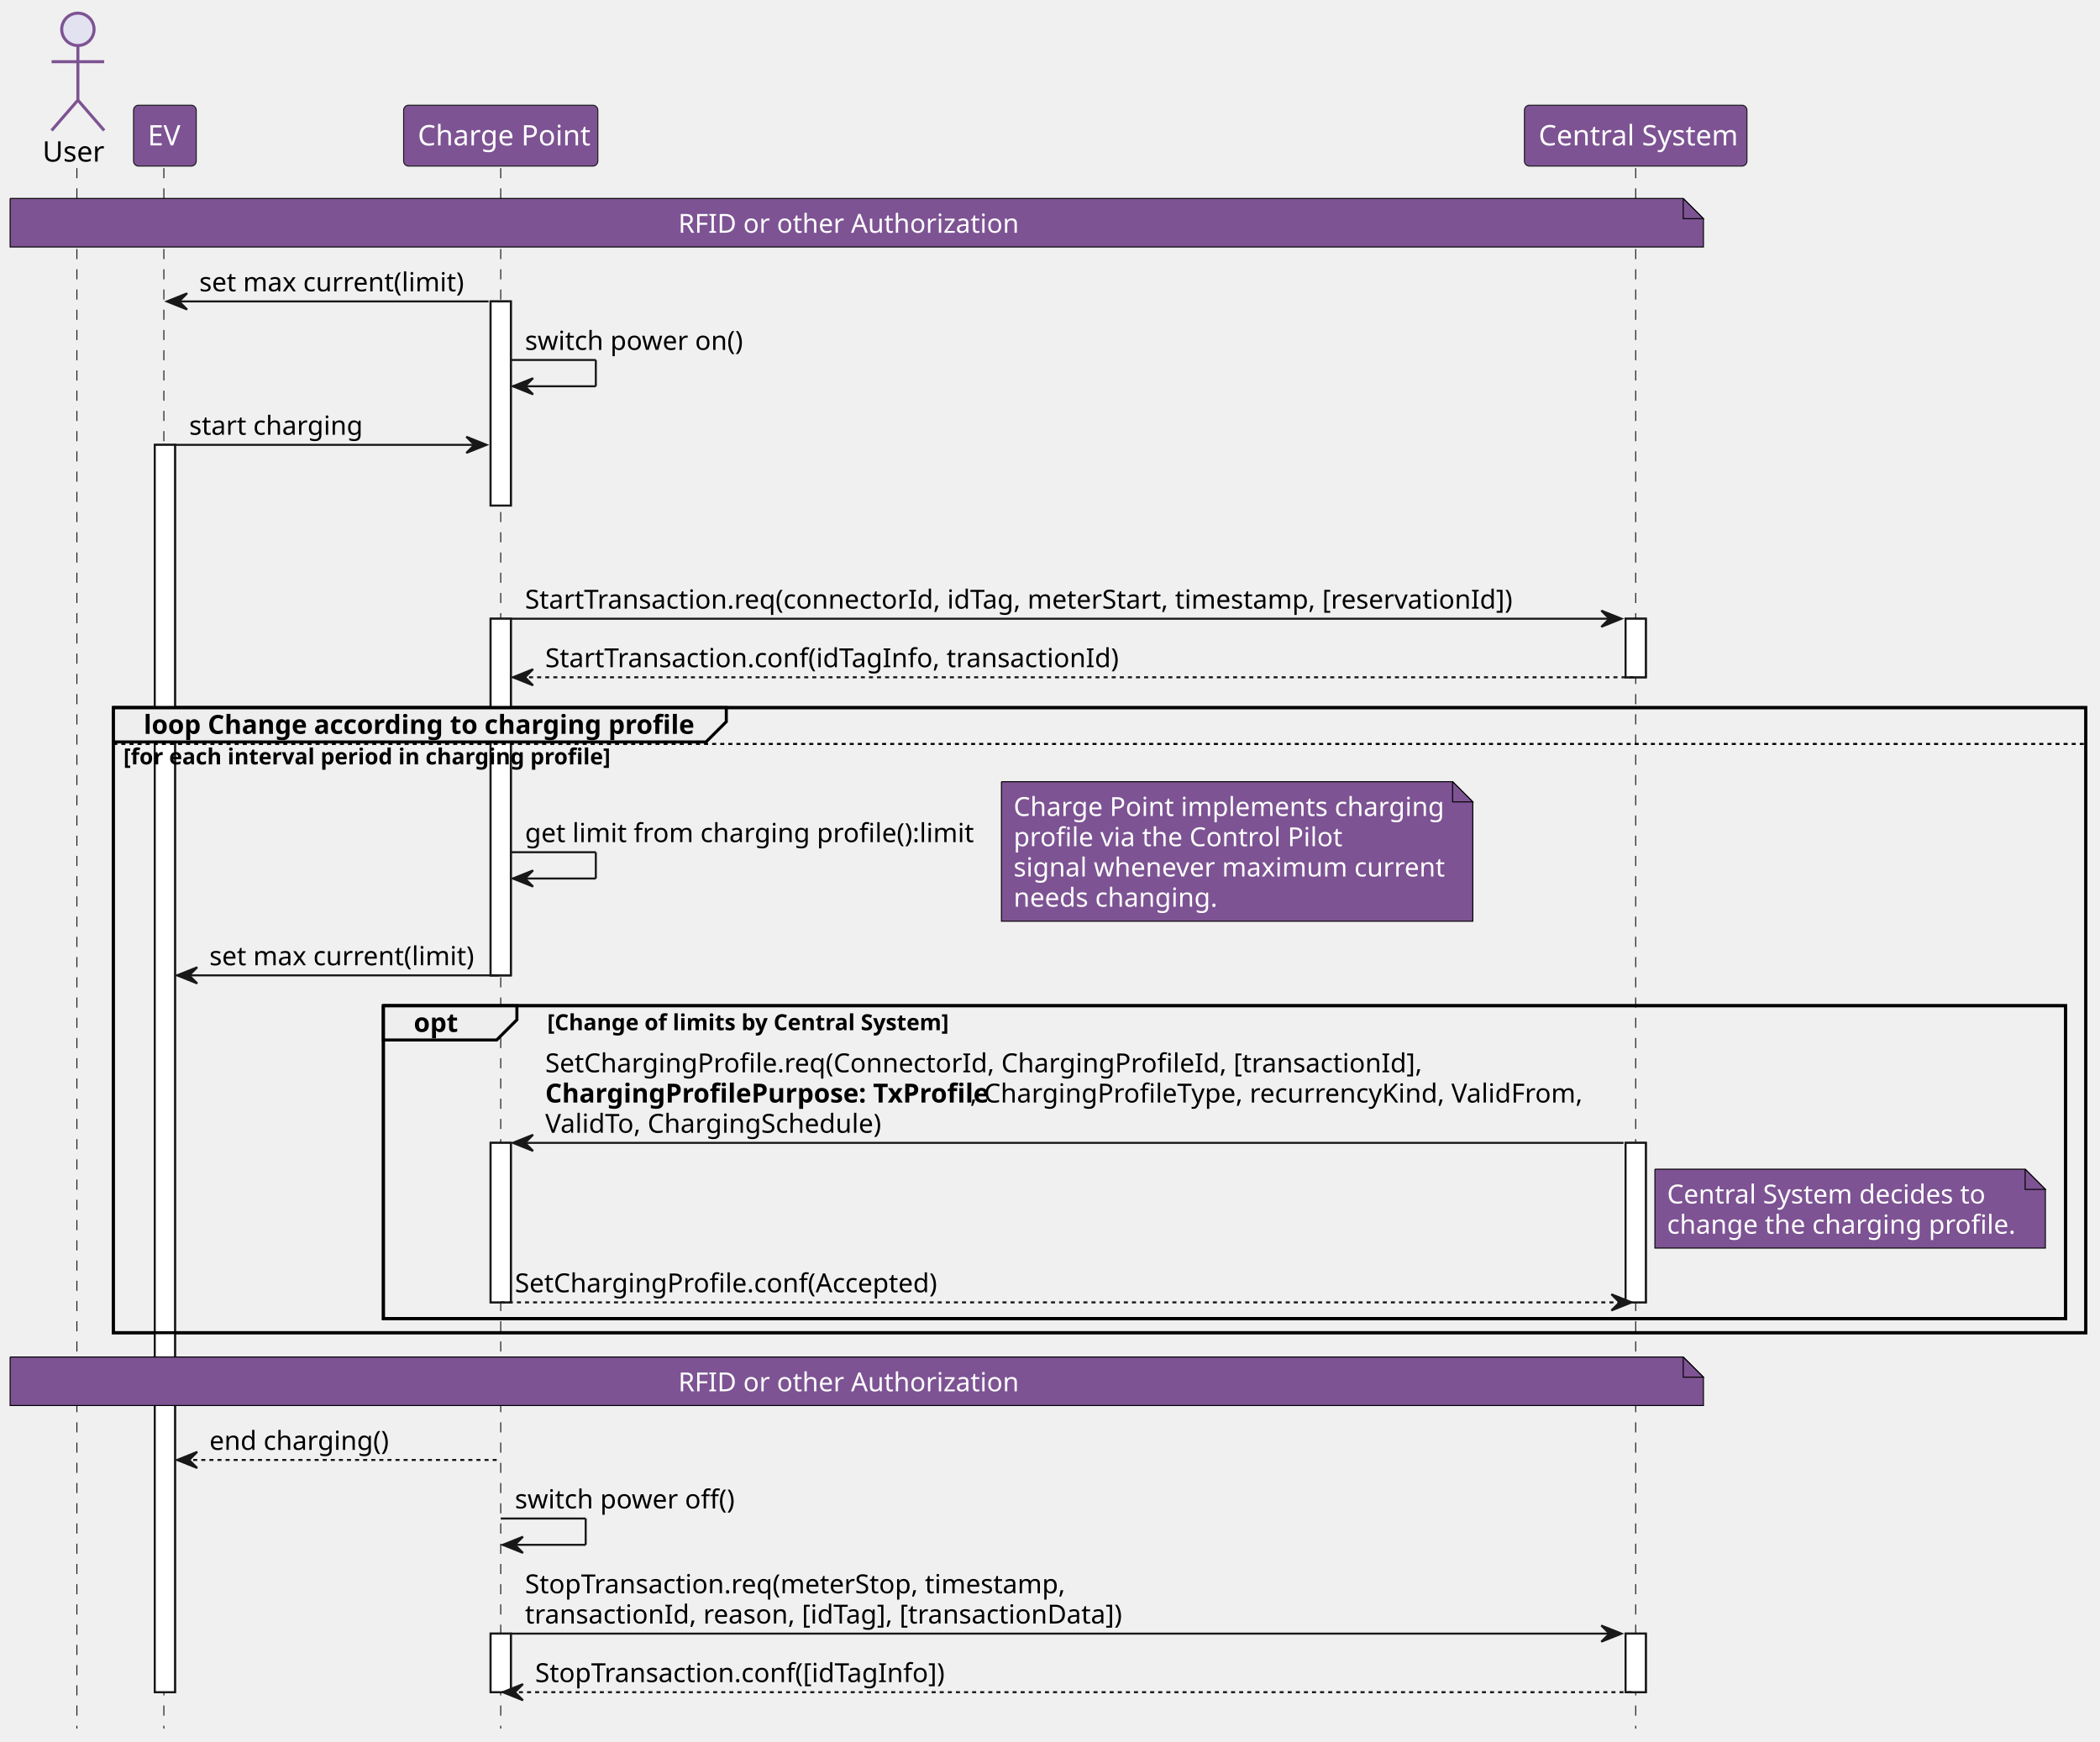
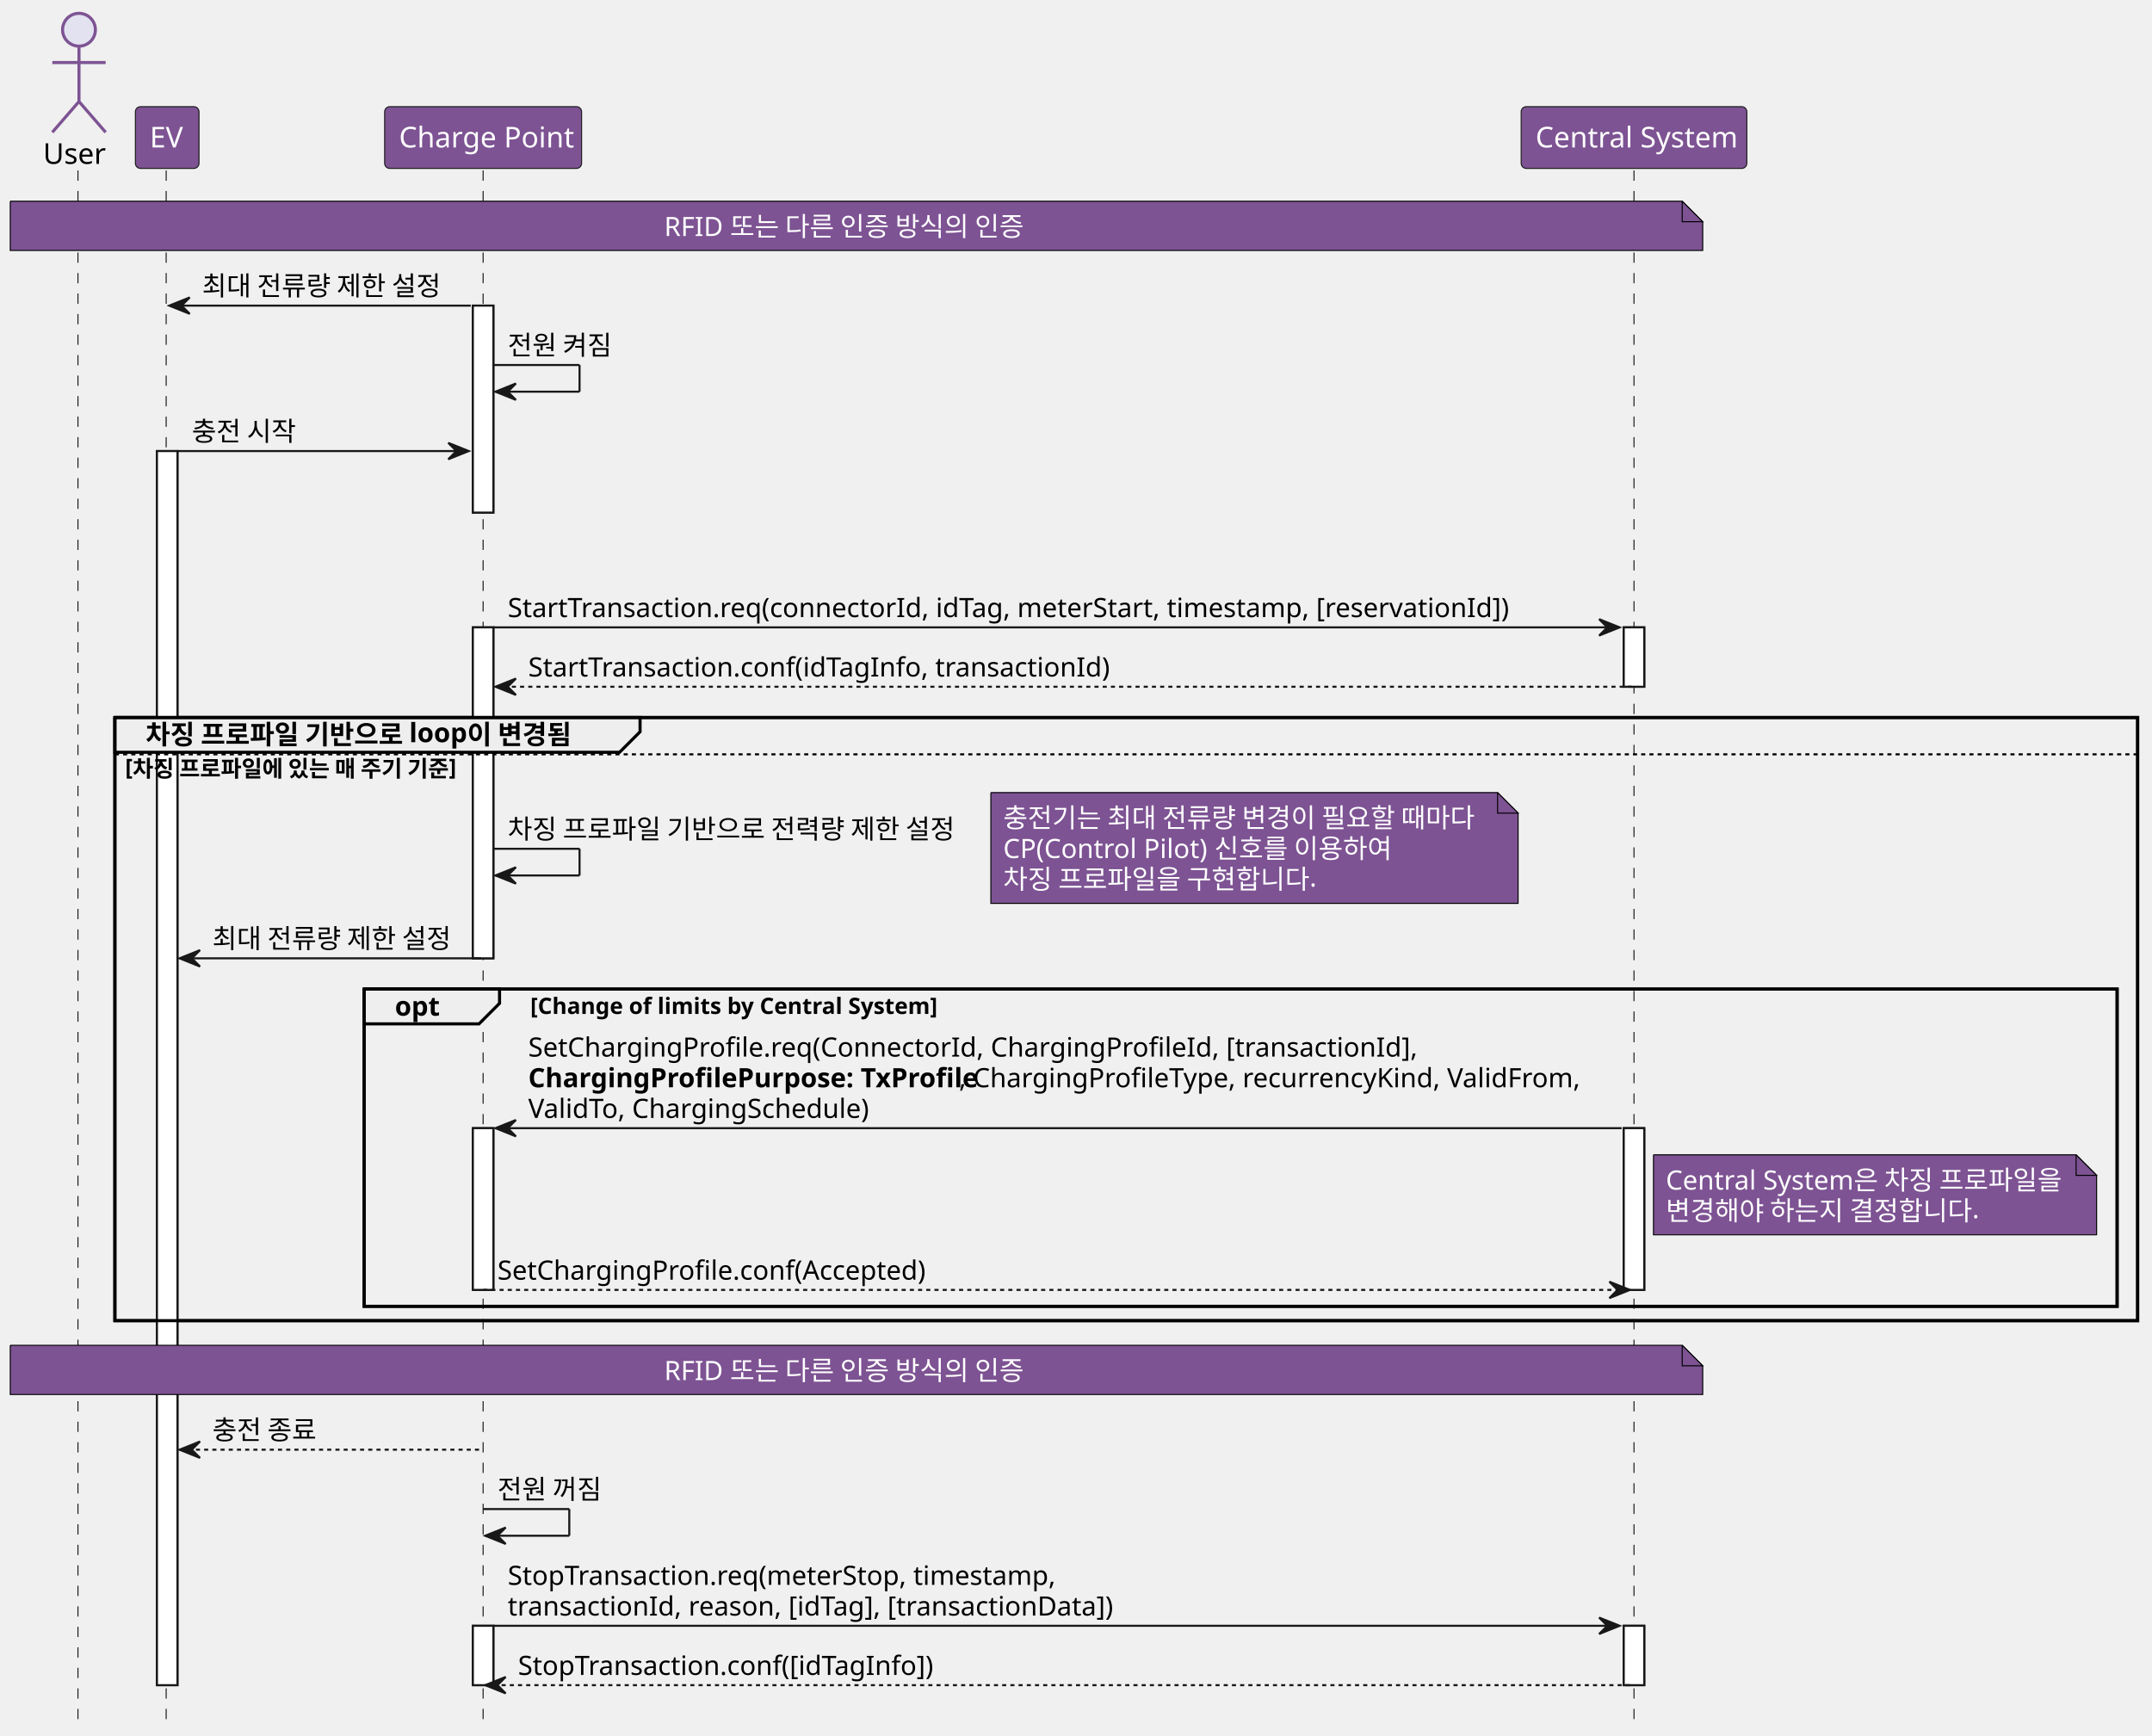
- <svg xmlns="http://www.w3.org/2000/svg" contentStyleType="text/css" height="861px" preserveAspectRatio="none" style="width:1038px;height:861px;background:#FFFFFF;" version="1.1" viewBox="0 0 1038 861" width="1038px" zoomAndPan="magnify">
+ <svg xmlns="http://www.w3.org/2000/svg" contentStyleType="text/css" height="846px" preserveAspectRatio="none" style="width:1049px;height:846px;background:#FFFFFF;" version="1.1" viewBox="0 0 1049 846" width="1049px" zoomAndPan="magnify">
  <defs />
  <g>
-     <rect fill="#FFFFFF" height="616.6" style="stroke:#181818;stroke-width:1.0;" width="10" x="76.5" y="219.9" />
-     <rect fill="#FFFFFF" height="100.9" style="stroke:#181818;stroke-width:1.0;" width="10" x="242.5" y="149" />
-     <rect fill="#FFFFFF" height="176.3" style="stroke:#181818;stroke-width:1.0;" width="10" x="242.5" y="305.85" />
-     <rect fill="#FFFFFF" height="78.85" style="stroke:#181818;stroke-width:1.0;" width="10" x="242.5" y="564.95" />
-     <rect fill="#FFFFFF" height="28.95" style="stroke:#181818;stroke-width:1.0;" width="10" x="242.5" y="807.55" />
-     <rect fill="#FFFFFF" height="28.95" style="stroke:#181818;stroke-width:1.0;" width="10" x="803.5" y="305.85" />
-     <rect fill="#FFFFFF" height="78.85" style="stroke:#181818;stroke-width:1.0;" width="10" x="803.5" y="564.95" />
-     <rect fill="#FFFFFF" height="28.95" style="stroke:#181818;stroke-width:1.0;" width="10" x="803.5" y="807.55" />
-     <rect fill="none" height="309" style="stroke:#000000;stroke-width:1.5;" width="975" x="56" y="349.8" />
-     <rect fill="none" height="154.65" style="stroke:#000000;stroke-width:1.5;" width="831.5" x="189.5" y="497.15" />
-     <line style="stroke:#181818;stroke-width:0.5;stroke-dasharray:5.0,5.0;" x1="38" x2="38" y1="83.1" y2="854.5" />
-     <line style="stroke:#181818;stroke-width:0.5;stroke-dasharray:5.0,5.0;" x1="81" x2="81" y1="83.1" y2="854.5" />
-     <line style="stroke:#181818;stroke-width:0.5;stroke-dasharray:5.0,5.0;" x1="247.5" x2="247.5" y1="83.1" y2="854.5" />
-     <line style="stroke:#181818;stroke-width:0.5;stroke-dasharray:5.0,5.0;" x1="808.5" x2="808.5" y1="83.1" y2="854.5" />
+     <rect fill="#FFFFFF" height="601.65" style="stroke:#181818;stroke-width:1.0;" width="10" x="76.5" y="219.9" />
+     <rect fill="#FFFFFF" height="100.9" style="stroke:#181818;stroke-width:1.0;" width="10" x="230.5" y="149" />
+     <rect fill="#FFFFFF" height="161.35" style="stroke:#181818;stroke-width:1.0;" width="10" x="230.5" y="305.85" />
+     <rect fill="#FFFFFF" height="78.85" style="stroke:#181818;stroke-width:1.0;" width="10" x="230.5" y="550" />
+     <rect fill="#FFFFFF" height="28.95" style="stroke:#181818;stroke-width:1.0;" width="10" x="230.5" y="792.6" />
+     <rect fill="#FFFFFF" height="28.95" style="stroke:#181818;stroke-width:1.0;" width="10" x="791.5" y="305.85" />
+     <rect fill="#FFFFFF" height="78.85" style="stroke:#181818;stroke-width:1.0;" width="10" x="791.5" y="550" />
+     <rect fill="#FFFFFF" height="28.95" style="stroke:#181818;stroke-width:1.0;" width="10" x="791.5" y="792.6" />
+     <rect fill="none" height="294.05" style="stroke:#000000;stroke-width:1.5;" width="986" x="56" y="349.8" />
+     <rect fill="none" height="154.65" style="stroke:#000000;stroke-width:1.5;" width="854.5" x="177.5" y="482.2" />
+     <line style="stroke:#181818;stroke-width:0.5;stroke-dasharray:5.0,5.0;" x1="38" x2="38" y1="83.1" y2="839.55" />
+     <line style="stroke:#181818;stroke-width:0.5;stroke-dasharray:5.0,5.0;" x1="81" x2="81" y1="83.1" y2="839.55" />
+     <line style="stroke:#181818;stroke-width:0.5;stroke-dasharray:5.0,5.0;" x1="235.5" x2="235.5" y1="83.1" y2="839.55" />
+     <line style="stroke:#181818;stroke-width:0.5;stroke-dasharray:5.0,5.0;" x1="796.5" x2="796.5" y1="83.1" y2="839.55" />
    <text fill="#000000" font-family="NanumGothic" font-size="14" lengthAdjust="spacing" textLength="29" x="21" y="79.88">User</text>
    <ellipse cx="38.5" cy="14.5" fill="#E2E2F0" rx="8" ry="8" style="stroke:#7D5393;stroke-width:1.5;" />
    <path d="M38.5,22.5 L38.5,49.5 M25.5,30.5 L51.5,30.5 M38.5,49.5 L25.5,64.5 M38.5,49.5 L51.5,64.5 " fill="none" style="stroke:#7D5393;stroke-width:1.5;" />
    <rect fill="#7D5393" height="30.1" rx="2.5" ry="2.5" style="stroke:#181818;stroke-width:0.5;" width="31" x="66" y="52" />
    <text fill="#FFFFFF" font-family="NanumGothic" font-size="14" lengthAdjust="spacing" textLength="17" x="73" y="71.88">EV</text>
-     <rect fill="#7D5393" height="30.1" rx="2.5" ry="2.5" style="stroke:#181818;stroke-width:0.5;" width="96" x="199.5" y="52" />
-     <text fill="#FFFFFF" font-family="NanumGothic" font-size="14" lengthAdjust="spacing" textLength="82" x="206.5" y="71.88">Charge Point</text>
-     <rect fill="#7D5393" height="30.1" rx="2.5" ry="2.5" style="stroke:#181818;stroke-width:0.5;" width="110" x="753.5" y="52" />
-     <text fill="#FFFFFF" font-family="NanumGothic" font-size="14" lengthAdjust="spacing" textLength="96" x="760.5" y="71.88">Central System</text>
-     <rect fill="#FFFFFF" height="616.6" style="stroke:#181818;stroke-width:1.0;" width="10" x="76.5" y="219.9" />
-     <rect fill="#FFFFFF" height="100.9" style="stroke:#181818;stroke-width:1.0;" width="10" x="242.5" y="149" />
-     <rect fill="#FFFFFF" height="176.3" style="stroke:#181818;stroke-width:1.0;" width="10" x="242.5" y="305.85" />
-     <rect fill="#FFFFFF" height="78.85" style="stroke:#181818;stroke-width:1.0;" width="10" x="242.5" y="564.95" />
-     <rect fill="#FFFFFF" height="28.95" style="stroke:#181818;stroke-width:1.0;" width="10" x="242.5" y="807.55" />
-     <rect fill="#FFFFFF" height="28.95" style="stroke:#181818;stroke-width:1.0;" width="10" x="803.5" y="305.85" />
-     <rect fill="#FFFFFF" height="78.85" style="stroke:#181818;stroke-width:1.0;" width="10" x="803.5" y="564.95" />
-     <rect fill="#FFFFFF" height="28.95" style="stroke:#181818;stroke-width:1.0;" width="10" x="803.5" y="807.55" />
-     <path d="M5,98.1 L5,122.1 L842,122.1 L842,108.1 L832,98.1 L5,98.1 " fill="#7D5393" style="stroke:#000000;stroke-width:0.5;" />
-     <path d="M832,98.1 L832,108.1 L842,108.1 L832,98.1 " fill="#7D5393" style="stroke:#000000;stroke-width:0.5;" />
-     <text fill="#FFFFFF" font-family="NanumGothic" font-size="13" lengthAdjust="spacing" textLength="168" x="335.25" y="115.06">RFID or other Authorization</text>
+     <rect fill="#7D5393" height="30.1" rx="2.5" ry="2.5" style="stroke:#181818;stroke-width:0.5;" width="96" x="187.5" y="52" />
+     <text fill="#FFFFFF" font-family="NanumGothic" font-size="14" lengthAdjust="spacing" textLength="82" x="194.5" y="71.88">Charge Point</text>
+     <rect fill="#7D5393" height="30.1" rx="2.5" ry="2.5" style="stroke:#181818;stroke-width:0.5;" width="110" x="741.5" y="52" />
+     <text fill="#FFFFFF" font-family="NanumGothic" font-size="14" lengthAdjust="spacing" textLength="96" x="748.5" y="71.88">Central System</text>
+     <rect fill="#FFFFFF" height="601.65" style="stroke:#181818;stroke-width:1.0;" width="10" x="76.5" y="219.9" />
+     <rect fill="#FFFFFF" height="100.9" style="stroke:#181818;stroke-width:1.0;" width="10" x="230.5" y="149" />
+     <rect fill="#FFFFFF" height="161.35" style="stroke:#181818;stroke-width:1.0;" width="10" x="230.5" y="305.85" />
+     <rect fill="#FFFFFF" height="78.85" style="stroke:#181818;stroke-width:1.0;" width="10" x="230.5" y="550" />
+     <rect fill="#FFFFFF" height="28.95" style="stroke:#181818;stroke-width:1.0;" width="10" x="230.5" y="792.6" />
+     <rect fill="#FFFFFF" height="28.95" style="stroke:#181818;stroke-width:1.0;" width="10" x="791.5" y="305.85" />
+     <rect fill="#FFFFFF" height="78.85" style="stroke:#181818;stroke-width:1.0;" width="10" x="791.5" y="550" />
+     <rect fill="#FFFFFF" height="28.95" style="stroke:#181818;stroke-width:1.0;" width="10" x="791.5" y="792.6" />
+     <path d="M5,98.1 L5,122.1 L830,122.1 L830,108.1 L820,98.1 L5,98.1 " fill="#7D5393" style="stroke:#000000;stroke-width:0.5;" />
+     <path d="M820,98.1 L820,108.1 L830,108.1 L820,98.1 " fill="#7D5393" style="stroke:#000000;stroke-width:0.5;" />
+     <text fill="#FFFFFF" font-family="NanumGothic" font-size="13" lengthAdjust="spacing" textLength="179" x="323.75" y="115.06">RFID 또는 다른 인증 방식의 인증</text>
    <polygon fill="#181818" points="92.5,145,82.5,149,92.5,153,88.5,149" style="stroke:#181818;stroke-width:1.0;" />
-     <line style="stroke:#181818;stroke-width:1.0;" x1="86.5" x2="241.5" y1="149" y2="149" />
-     <text fill="#000000" font-family="NanumGothic" font-size="13" lengthAdjust="spacing" textLength="132" x="98.5" y="144.01">set max current(limit)</text>
-     <line style="stroke:#181818;stroke-width:1.0;" x1="252.5" x2="294.5" y1="177.95" y2="177.95" />
-     <line style="stroke:#181818;stroke-width:1.0;" x1="294.5" x2="294.5" y1="177.95" y2="190.95" />
-     <line style="stroke:#181818;stroke-width:1.0;" x1="253.5" x2="294.5" y1="190.95" y2="190.95" />
-     <polygon fill="#181818" points="263.5,186.95,253.5,190.95,263.5,194.95,259.5,190.95" style="stroke:#181818;stroke-width:1.0;" />
-     <text fill="#000000" font-family="NanumGothic" font-size="13" lengthAdjust="spacing" textLength="112" x="259.5" y="172.96">switch power on()</text>
-     <polygon fill="#181818" points="230.5,215.9,240.5,219.9,230.5,223.9,234.5,219.9" style="stroke:#181818;stroke-width:1.0;" />
-     <line style="stroke:#181818;stroke-width:1.0;" x1="86.5" x2="236.5" y1="219.9" y2="219.9" />
-     <text fill="#000000" font-family="NanumGothic" font-size="13" lengthAdjust="spacing" textLength="85" x="93.5" y="214.91">start charging</text>
-     <polygon fill="#181818" points="791.5,301.85,801.5,305.85,791.5,309.85,795.5,305.85" style="stroke:#181818;stroke-width:1.0;" />
-     <line style="stroke:#181818;stroke-width:1.0;" x1="252.5" x2="797.5" y1="305.85" y2="305.85" />
-     <text fill="#000000" font-family="NanumGothic" font-size="13" lengthAdjust="spacing" textLength="488" x="259.5" y="300.86">StartTransaction.req(connectorId, idTag, meterStart, timestamp, [reservationId])</text>
-     <polygon fill="#181818" points="263.5,330.8,253.5,334.8,263.5,338.8,259.5,334.8" style="stroke:#181818;stroke-width:1.0;" />
-     <line style="stroke:#181818;stroke-width:1.0;stroke-dasharray:2.0,2.0;" x1="257.5" x2="807.5" y1="334.8" y2="334.8" />
-     <text fill="#000000" font-family="NanumGothic" font-size="13" lengthAdjust="spacing" textLength="284" x="269.5" y="329.81">StartTransaction.conf(idTagInfo, transactionId)</text>
-     <path d="M56,349.8 L359,349.8 L359,356.75 L349,366.75 L56,366.75 L56,349.8 " fill="#EEEEEE" style="stroke:#000000;stroke-width:1.5;" />
-     <rect fill="none" height="309" style="stroke:#000000;stroke-width:1.5;" width="975" x="56" y="349.8" />
-     <text fill="#000000" font-family="NanumGothic" font-size="13" font-weight="bold" lengthAdjust="spacing" textLength="258" x="71" y="362.76">loop Change according to charging profile</text>
-     <line style="stroke:#000000;stroke-width:1.0;stroke-dasharray:2.0,2.0;" x1="56" x2="1031" y1="367.75" y2="367.75" />
-     <text fill="#000000" font-family="NanumGothic" font-size="11" font-weight="bold" lengthAdjust="spacing" textLength="227" x="61" y="377.87">[for each interval period in charging profile]</text>
-     <line style="stroke:#181818;stroke-width:1.0;" x1="252.5" x2="294.5" y1="421.275" y2="421.275" />
-     <line style="stroke:#181818;stroke-width:1.0;" x1="294.5" x2="294.5" y1="421.275" y2="434.275" />
-     <line style="stroke:#181818;stroke-width:1.0;" x1="253.5" x2="294.5" y1="434.275" y2="434.275" />
-     <polygon fill="#181818" points="263.5,430.275,253.5,434.275,263.5,438.275,259.5,434.275" style="stroke:#181818;stroke-width:1.0;" />
-     <text fill="#000000" font-family="NanumGothic" font-size="13" lengthAdjust="spacing" textLength="224" x="259.5" y="416.285">get limit from charging profile():limit</text>
-     <path d="M495,386.4 L495,455.4 L728,455.4 L728,396.4 L718,386.4 L495,386.4 " fill="#7D5393" style="stroke:#000000;stroke-width:0.5;" />
-     <path d="M718,386.4 L718,396.4 L728,396.4 L718,386.4 " fill="#7D5393" style="stroke:#000000;stroke-width:0.5;" />
-     <text fill="#FFFFFF" font-family="NanumGothic" font-size="13" lengthAdjust="spacing" textLength="212" x="501" y="403.36">Charge Point implements charging</text>
-     <text fill="#FFFFFF" font-family="NanumGothic" font-size="13" lengthAdjust="spacing" textLength="164" x="501" y="418.31">profile via the Control Pilot</text>
-     <text fill="#FFFFFF" font-family="NanumGothic" font-size="13" lengthAdjust="spacing" textLength="211" x="501" y="433.26">signal whenever maximum current</text>
-     <text fill="#FFFFFF" font-family="NanumGothic" font-size="13" lengthAdjust="spacing" textLength="100" x="501" y="448.21">needs changing.</text>
-     <polygon fill="#181818" points="97.5,478.15,87.5,482.15,97.5,486.15,93.5,482.15" style="stroke:#181818;stroke-width:1.0;" />
-     <line style="stroke:#181818;stroke-width:1.0;" x1="91.5" x2="246.5" y1="482.15" y2="482.15" />
-     <text fill="#000000" font-family="NanumGothic" font-size="13" lengthAdjust="spacing" textLength="132" x="103.5" y="477.16">set max current(limit)</text>
-     <path d="M189.5,497.15 L255.5,497.15 L255.5,504.1 L245.5,514.1 L189.5,514.1 L189.5,497.15 " fill="#EEEEEE" style="stroke:#000000;stroke-width:1.5;" />
-     <rect fill="none" height="154.65" style="stroke:#000000;stroke-width:1.5;" width="831.5" x="189.5" y="497.15" />
-     <text fill="#000000" font-family="NanumGothic" font-size="13" font-weight="bold" lengthAdjust="spacing" textLength="21" x="204.5" y="510.11">opt</text>
-     <text fill="#000000" font-family="NanumGothic" font-size="11" font-weight="bold" lengthAdjust="spacing" textLength="187" x="270.5" y="509.27">[Change of limits by Central System]</text>
-     <polygon fill="#181818" points="263.5,560.95,253.5,564.95,263.5,568.95,259.5,564.95" style="stroke:#181818;stroke-width:1.0;" />
-     <line style="stroke:#181818;stroke-width:1.0;" x1="257.5" x2="802.5" y1="564.95" y2="564.95" />
-     <text fill="#000000" font-family="NanumGothic" font-size="13" lengthAdjust="spacing" textLength="433" x="269.5" y="530.06">SetChargingProfile.req(ConnectorId, ChargingProfileId, [transactionId],</text>
-     <text fill="#000000" font-family="NanumGothic" font-size="13" font-weight="bold" lengthAdjust="spacing" textLength="206" x="269.5" y="545.01">ChargingProfilePurpose: TxProfile</text>
-     <text fill="#000000" font-family="NanumGothic" font-size="13" lengthAdjust="spacing" textLength="303" x="479.5" y="545.01">, ChargingProfileType, recurrencyKind, ValidFrom,</text>
-     <text fill="#000000" font-family="NanumGothic" font-size="13" lengthAdjust="spacing" textLength="168" x="269.5" y="559.96">ValidTo, ChargingSchedule)</text>
-     <path d="M818,577.95 L818,616.95 L1011,616.95 L1011,587.95 L1001,577.95 L818,577.95 " fill="#7D5393" style="stroke:#000000;stroke-width:0.5;" />
-     <path d="M1001,577.95 L1001,587.95 L1011,587.95 L1001,577.95 " fill="#7D5393" style="stroke:#000000;stroke-width:0.5;" />
-     <text fill="#FFFFFF" font-family="NanumGothic" font-size="13" lengthAdjust="spacing" textLength="157" x="824" y="594.91">Central System decides to</text>
-     <text fill="#FFFFFF" font-family="NanumGothic" font-size="13" lengthAdjust="spacing" textLength="172" x="824" y="609.86">change the charging profile.</text>
-     <polygon fill="#181818" points="796.5,639.8,806.5,643.8,796.5,647.8,800.5,643.8" style="stroke:#181818;stroke-width:1.0;" />
-     <line style="stroke:#181818;stroke-width:1.0;stroke-dasharray:2.0,2.0;" x1="247.5" x2="802.5" y1="643.8" y2="643.8" />
-     <text fill="#000000" font-family="NanumGothic" font-size="13" lengthAdjust="spacing" textLength="211" x="254.5" y="638.81">SetChargingProfile.conf(Accepted)</text>
-     <path d="M5,670.8 L5,694.8 L842,694.8 L842,680.8 L832,670.8 L5,670.8 " fill="#7D5393" style="stroke:#000000;stroke-width:0.5;" />
-     <path d="M832,670.8 L832,680.8 L842,680.8 L832,670.8 " fill="#7D5393" style="stroke:#000000;stroke-width:0.5;" />
-     <text fill="#FFFFFF" font-family="NanumGothic" font-size="13" lengthAdjust="spacing" textLength="168" x="335.25" y="687.76">RFID or other Authorization</text>
-     <polygon fill="#181818" points="97.5,717.7,87.5,721.7,97.5,725.7,93.5,721.7" style="stroke:#181818;stroke-width:1.0;" />
-     <line style="stroke:#181818;stroke-width:1.0;stroke-dasharray:2.0,2.0;" x1="91.5" x2="246.5" y1="721.7" y2="721.7" />
-     <text fill="#000000" font-family="NanumGothic" font-size="13" lengthAdjust="spacing" textLength="90" x="103.5" y="716.71">end charging()</text>
-     <line style="stroke:#181818;stroke-width:1.0;" x1="247.5" x2="289.5" y1="750.65" y2="750.65" />
-     <line style="stroke:#181818;stroke-width:1.0;" x1="289.5" x2="289.5" y1="750.65" y2="763.65" />
-     <line style="stroke:#181818;stroke-width:1.0;" x1="248.5" x2="289.5" y1="763.65" y2="763.65" />
-     <polygon fill="#181818" points="258.5,759.65,248.5,763.65,258.5,767.65,254.5,763.65" style="stroke:#181818;stroke-width:1.0;" />
-     <text fill="#000000" font-family="NanumGothic" font-size="13" lengthAdjust="spacing" textLength="114" x="254.5" y="745.66">switch power off()</text>
-     <polygon fill="#181818" points="791.5,803.55,801.5,807.55,791.5,811.55,795.5,807.55" style="stroke:#181818;stroke-width:1.0;" />
-     <line style="stroke:#181818;stroke-width:1.0;" x1="252.5" x2="797.5" y1="807.55" y2="807.55" />
-     <text fill="#000000" font-family="NanumGothic" font-size="13" lengthAdjust="spacing" textLength="268" x="259.5" y="787.61">StopTransaction.req(meterStop, timestamp,</text>
-     <text fill="#000000" font-family="NanumGothic" font-size="13" lengthAdjust="spacing" textLength="298" x="259.5" y="802.56">transactionId, reason, [idTag], [transactionData])</text>
-     <polygon fill="#181818" points="258.5,832.5,248.5,836.5,258.5,840.5,254.5,836.5" style="stroke:#181818;stroke-width:1.0;" />
-     <line style="stroke:#181818;stroke-width:1.0;stroke-dasharray:2.0,2.0;" x1="252.5" x2="807.5" y1="836.5" y2="836.5" />
-     <text fill="#000000" font-family="NanumGothic" font-size="13" lengthAdjust="spacing" textLength="206" x="264.5" y="831.51">StopTransaction.conf([idTagInfo])</text>
+     <line style="stroke:#181818;stroke-width:1.0;" x1="86.5" x2="229.5" y1="149" y2="149" />
+     <text fill="#000000" font-family="NanumGothic" font-size="13" lengthAdjust="spacing" textLength="120" x="98.5" y="144.01">최대 전류량 제한 설정</text>
+     <line style="stroke:#181818;stroke-width:1.0;" x1="240.5" x2="282.5" y1="177.95" y2="177.95" />
+     <line style="stroke:#181818;stroke-width:1.0;" x1="282.5" x2="282.5" y1="177.95" y2="190.95" />
+     <line style="stroke:#181818;stroke-width:1.0;" x1="241.5" x2="282.5" y1="190.95" y2="190.95" />
+     <polygon fill="#181818" points="251.5,186.95,241.5,190.95,251.5,194.95,247.5,190.95" style="stroke:#181818;stroke-width:1.0;" />
+     <text fill="#000000" font-family="NanumGothic" font-size="13" lengthAdjust="spacing" textLength="52" x="247.5" y="172.96">전원 켜짐</text>
+     <polygon fill="#181818" points="218.5,215.9,228.5,219.9,218.5,223.9,222.5,219.9" style="stroke:#181818;stroke-width:1.0;" />
+     <line style="stroke:#181818;stroke-width:1.0;" x1="86.5" x2="224.5" y1="219.9" y2="219.9" />
+     <text fill="#000000" font-family="NanumGothic" font-size="13" lengthAdjust="spacing" textLength="52" x="93.5" y="214.91">충전 시작</text>
+     <polygon fill="#181818" points="779.5,301.85,789.5,305.85,779.5,309.85,783.5,305.85" style="stroke:#181818;stroke-width:1.0;" />
+     <line style="stroke:#181818;stroke-width:1.0;" x1="240.5" x2="785.5" y1="305.85" y2="305.85" />
+     <text fill="#000000" font-family="NanumGothic" font-size="13" lengthAdjust="spacing" textLength="488" x="247.5" y="300.86">StartTransaction.req(connectorId, idTag, meterStart, timestamp, [reservationId])</text>
+     <polygon fill="#181818" points="251.5,330.8,241.5,334.8,251.5,338.8,247.5,334.8" style="stroke:#181818;stroke-width:1.0;" />
+     <line style="stroke:#181818;stroke-width:1.0;stroke-dasharray:2.0,2.0;" x1="245.5" x2="795.5" y1="334.8" y2="334.8" />
+     <text fill="#000000" font-family="NanumGothic" font-size="13" lengthAdjust="spacing" textLength="284" x="257.5" y="329.81">StartTransaction.conf(idTagInfo, transactionId)</text>
+     <path d="M56,349.8 L312,349.8 L312,356.75 L302,366.75 L56,366.75 L56,349.8 " fill="#EEEEEE" style="stroke:#000000;stroke-width:1.5;" />
+     <rect fill="none" height="294.05" style="stroke:#000000;stroke-width:1.5;" width="986" x="56" y="349.8" />
+     <text fill="#000000" font-family="NanumGothic" font-size="13" font-weight="bold" lengthAdjust="spacing" textLength="211" x="71" y="362.76">차징 프로파일 기반으로 loop이 변경됨</text>
+     <line style="stroke:#000000;stroke-width:1.0;stroke-dasharray:2.0,2.0;" x1="56" x2="1042" y1="367.75" y2="367.75" />
+     <text fill="#000000" font-family="NanumGothic" font-size="11" font-weight="bold" lengthAdjust="spacing" textLength="163" x="61" y="377.87">[차징 프로파일에 있는 매 주기 기준]</text>
+     <line style="stroke:#181818;stroke-width:1.0;" x1="240.5" x2="282.5" y1="413.8" y2="413.8" />
+     <line style="stroke:#181818;stroke-width:1.0;" x1="282.5" x2="282.5" y1="413.8" y2="426.8" />
+     <line style="stroke:#181818;stroke-width:1.0;" x1="241.5" x2="282.5" y1="426.8" y2="426.8" />
+     <polygon fill="#181818" points="251.5,422.8,241.5,426.8,251.5,430.8,247.5,426.8" style="stroke:#181818;stroke-width:1.0;" />
+     <text fill="#000000" font-family="NanumGothic" font-size="13" lengthAdjust="spacing" textLength="224" x="247.5" y="408.81">차징 프로파일 기반으로 전력량 제한 설정</text>
+     <path d="M483,386.4 L483,440.4 L740,440.4 L740,396.4 L730,386.4 L483,386.4 " fill="#7D5393" style="stroke:#000000;stroke-width:0.5;" />
+     <path d="M730,386.4 L730,396.4 L740,396.4 L730,386.4 " fill="#7D5393" style="stroke:#000000;stroke-width:0.5;" />
+     <text fill="#FFFFFF" font-family="NanumGothic" font-size="13" lengthAdjust="spacing" textLength="236" x="489" y="403.36">충전기는 최대 전류량 변경이 필요할 때마다</text>
+     <text fill="#FFFFFF" font-family="NanumGothic" font-size="13" lengthAdjust="spacing" textLength="196" x="489" y="418.31">CP(Control Pilot) 신호를 이용하여</text>
+     <text fill="#FFFFFF" font-family="NanumGothic" font-size="13" lengthAdjust="spacing" textLength="156" x="489" y="433.26">차징 프로파일을 구현합니다.</text>
+     <polygon fill="#181818" points="97.5,463.2,87.5,467.2,97.5,471.2,93.5,467.2" style="stroke:#181818;stroke-width:1.0;" />
+     <line style="stroke:#181818;stroke-width:1.0;" x1="91.5" x2="234.5" y1="467.2" y2="467.2" />
+     <text fill="#000000" font-family="NanumGothic" font-size="13" lengthAdjust="spacing" textLength="120" x="103.5" y="462.21">최대 전류량 제한 설정</text>
+     <path d="M177.5,482.2 L243.5,482.2 L243.5,489.15 L233.5,499.15 L177.5,499.15 L177.5,482.2 " fill="#EEEEEE" style="stroke:#000000;stroke-width:1.5;" />
+     <rect fill="none" height="154.65" style="stroke:#000000;stroke-width:1.5;" width="854.5" x="177.5" y="482.2" />
+     <text fill="#000000" font-family="NanumGothic" font-size="13" font-weight="bold" lengthAdjust="spacing" textLength="21" x="192.5" y="495.16">opt</text>
+     <text fill="#000000" font-family="NanumGothic" font-size="11" font-weight="bold" lengthAdjust="spacing" textLength="187" x="258.5" y="494.32">[Change of limits by Central System]</text>
+     <polygon fill="#181818" points="251.5,546,241.5,550,251.5,554,247.5,550" style="stroke:#181818;stroke-width:1.0;" />
+     <line style="stroke:#181818;stroke-width:1.0;" x1="245.5" x2="790.5" y1="550" y2="550" />
+     <text fill="#000000" font-family="NanumGothic" font-size="13" lengthAdjust="spacing" textLength="433" x="257.5" y="515.11">SetChargingProfile.req(ConnectorId, ChargingProfileId, [transactionId],</text>
+     <text fill="#000000" font-family="NanumGothic" font-size="13" font-weight="bold" lengthAdjust="spacing" textLength="206" x="257.5" y="530.06">ChargingProfilePurpose: TxProfile</text>
+     <text fill="#000000" font-family="NanumGothic" font-size="13" lengthAdjust="spacing" textLength="303" x="467.5" y="530.06">, ChargingProfileType, recurrencyKind, ValidFrom,</text>
+     <text fill="#000000" font-family="NanumGothic" font-size="13" lengthAdjust="spacing" textLength="168" x="257.5" y="545.01">ValidTo, ChargingSchedule)</text>
+     <path d="M806,563 L806,602 L1022,602 L1022,573 L1012,563 L806,563 " fill="#7D5393" style="stroke:#000000;stroke-width:0.5;" />
+     <path d="M1012,563 L1012,573 L1022,573 L1012,563 " fill="#7D5393" style="stroke:#000000;stroke-width:0.5;" />
+     <text fill="#FFFFFF" font-family="NanumGothic" font-size="13" lengthAdjust="spacing" textLength="195" x="812" y="579.96">Central System은 차징 프로파일을</text>
+     <text fill="#FFFFFF" font-family="NanumGothic" font-size="13" lengthAdjust="spacing" textLength="156" x="812" y="594.91">변경해야 하는지 결정합니다.</text>
+     <polygon fill="#181818" points="784.5,624.85,794.5,628.85,784.5,632.85,788.5,628.85" style="stroke:#181818;stroke-width:1.0;" />
+     <line style="stroke:#181818;stroke-width:1.0;stroke-dasharray:2.0,2.0;" x1="235.5" x2="790.5" y1="628.85" y2="628.85" />
+     <text fill="#000000" font-family="NanumGothic" font-size="13" lengthAdjust="spacing" textLength="211" x="242.5" y="623.86">SetChargingProfile.conf(Accepted)</text>
+     <path d="M5,655.85 L5,679.85 L830,679.85 L830,665.85 L820,655.85 L5,655.85 " fill="#7D5393" style="stroke:#000000;stroke-width:0.5;" />
+     <path d="M820,655.85 L820,665.85 L830,665.85 L820,655.85 " fill="#7D5393" style="stroke:#000000;stroke-width:0.5;" />
+     <text fill="#FFFFFF" font-family="NanumGothic" font-size="13" lengthAdjust="spacing" textLength="179" x="323.75" y="672.81">RFID 또는 다른 인증 방식의 인증</text>
+     <polygon fill="#181818" points="97.5,702.75,87.5,706.75,97.5,710.75,93.5,706.75" style="stroke:#181818;stroke-width:1.0;" />
+     <line style="stroke:#181818;stroke-width:1.0;stroke-dasharray:2.0,2.0;" x1="91.5" x2="234.5" y1="706.75" y2="706.75" />
+     <text fill="#000000" font-family="NanumGothic" font-size="13" lengthAdjust="spacing" textLength="52" x="103.5" y="701.76">충전 종료</text>
+     <line style="stroke:#181818;stroke-width:1.0;" x1="235.5" x2="277.5" y1="735.7" y2="735.7" />
+     <line style="stroke:#181818;stroke-width:1.0;" x1="277.5" x2="277.5" y1="735.7" y2="748.7" />
+     <line style="stroke:#181818;stroke-width:1.0;" x1="236.5" x2="277.5" y1="748.7" y2="748.7" />
+     <polygon fill="#181818" points="246.5,744.7,236.5,748.7,246.5,752.7,242.5,748.7" style="stroke:#181818;stroke-width:1.0;" />
+     <text fill="#000000" font-family="NanumGothic" font-size="13" lengthAdjust="spacing" textLength="52" x="242.5" y="730.71">전원 꺼짐</text>
+     <polygon fill="#181818" points="779.5,788.6,789.5,792.6,779.5,796.6,783.5,792.6" style="stroke:#181818;stroke-width:1.0;" />
+     <line style="stroke:#181818;stroke-width:1.0;" x1="240.5" x2="785.5" y1="792.6" y2="792.6" />
+     <text fill="#000000" font-family="NanumGothic" font-size="13" lengthAdjust="spacing" textLength="268" x="247.5" y="772.66">StopTransaction.req(meterStop, timestamp,</text>
+     <text fill="#000000" font-family="NanumGothic" font-size="13" lengthAdjust="spacing" textLength="298" x="247.5" y="787.61">transactionId, reason, [idTag], [transactionData])</text>
+     <polygon fill="#181818" points="246.5,817.55,236.5,821.55,246.5,825.55,242.5,821.55" style="stroke:#181818;stroke-width:1.0;" />
+     <line style="stroke:#181818;stroke-width:1.0;stroke-dasharray:2.0,2.0;" x1="240.5" x2="795.5" y1="821.55" y2="821.55" />
+     <text fill="#000000" font-family="NanumGothic" font-size="13" lengthAdjust="spacing" textLength="206" x="252.5" y="816.56">StopTransaction.conf([idTagInfo])</text>
  </g>
</svg>
